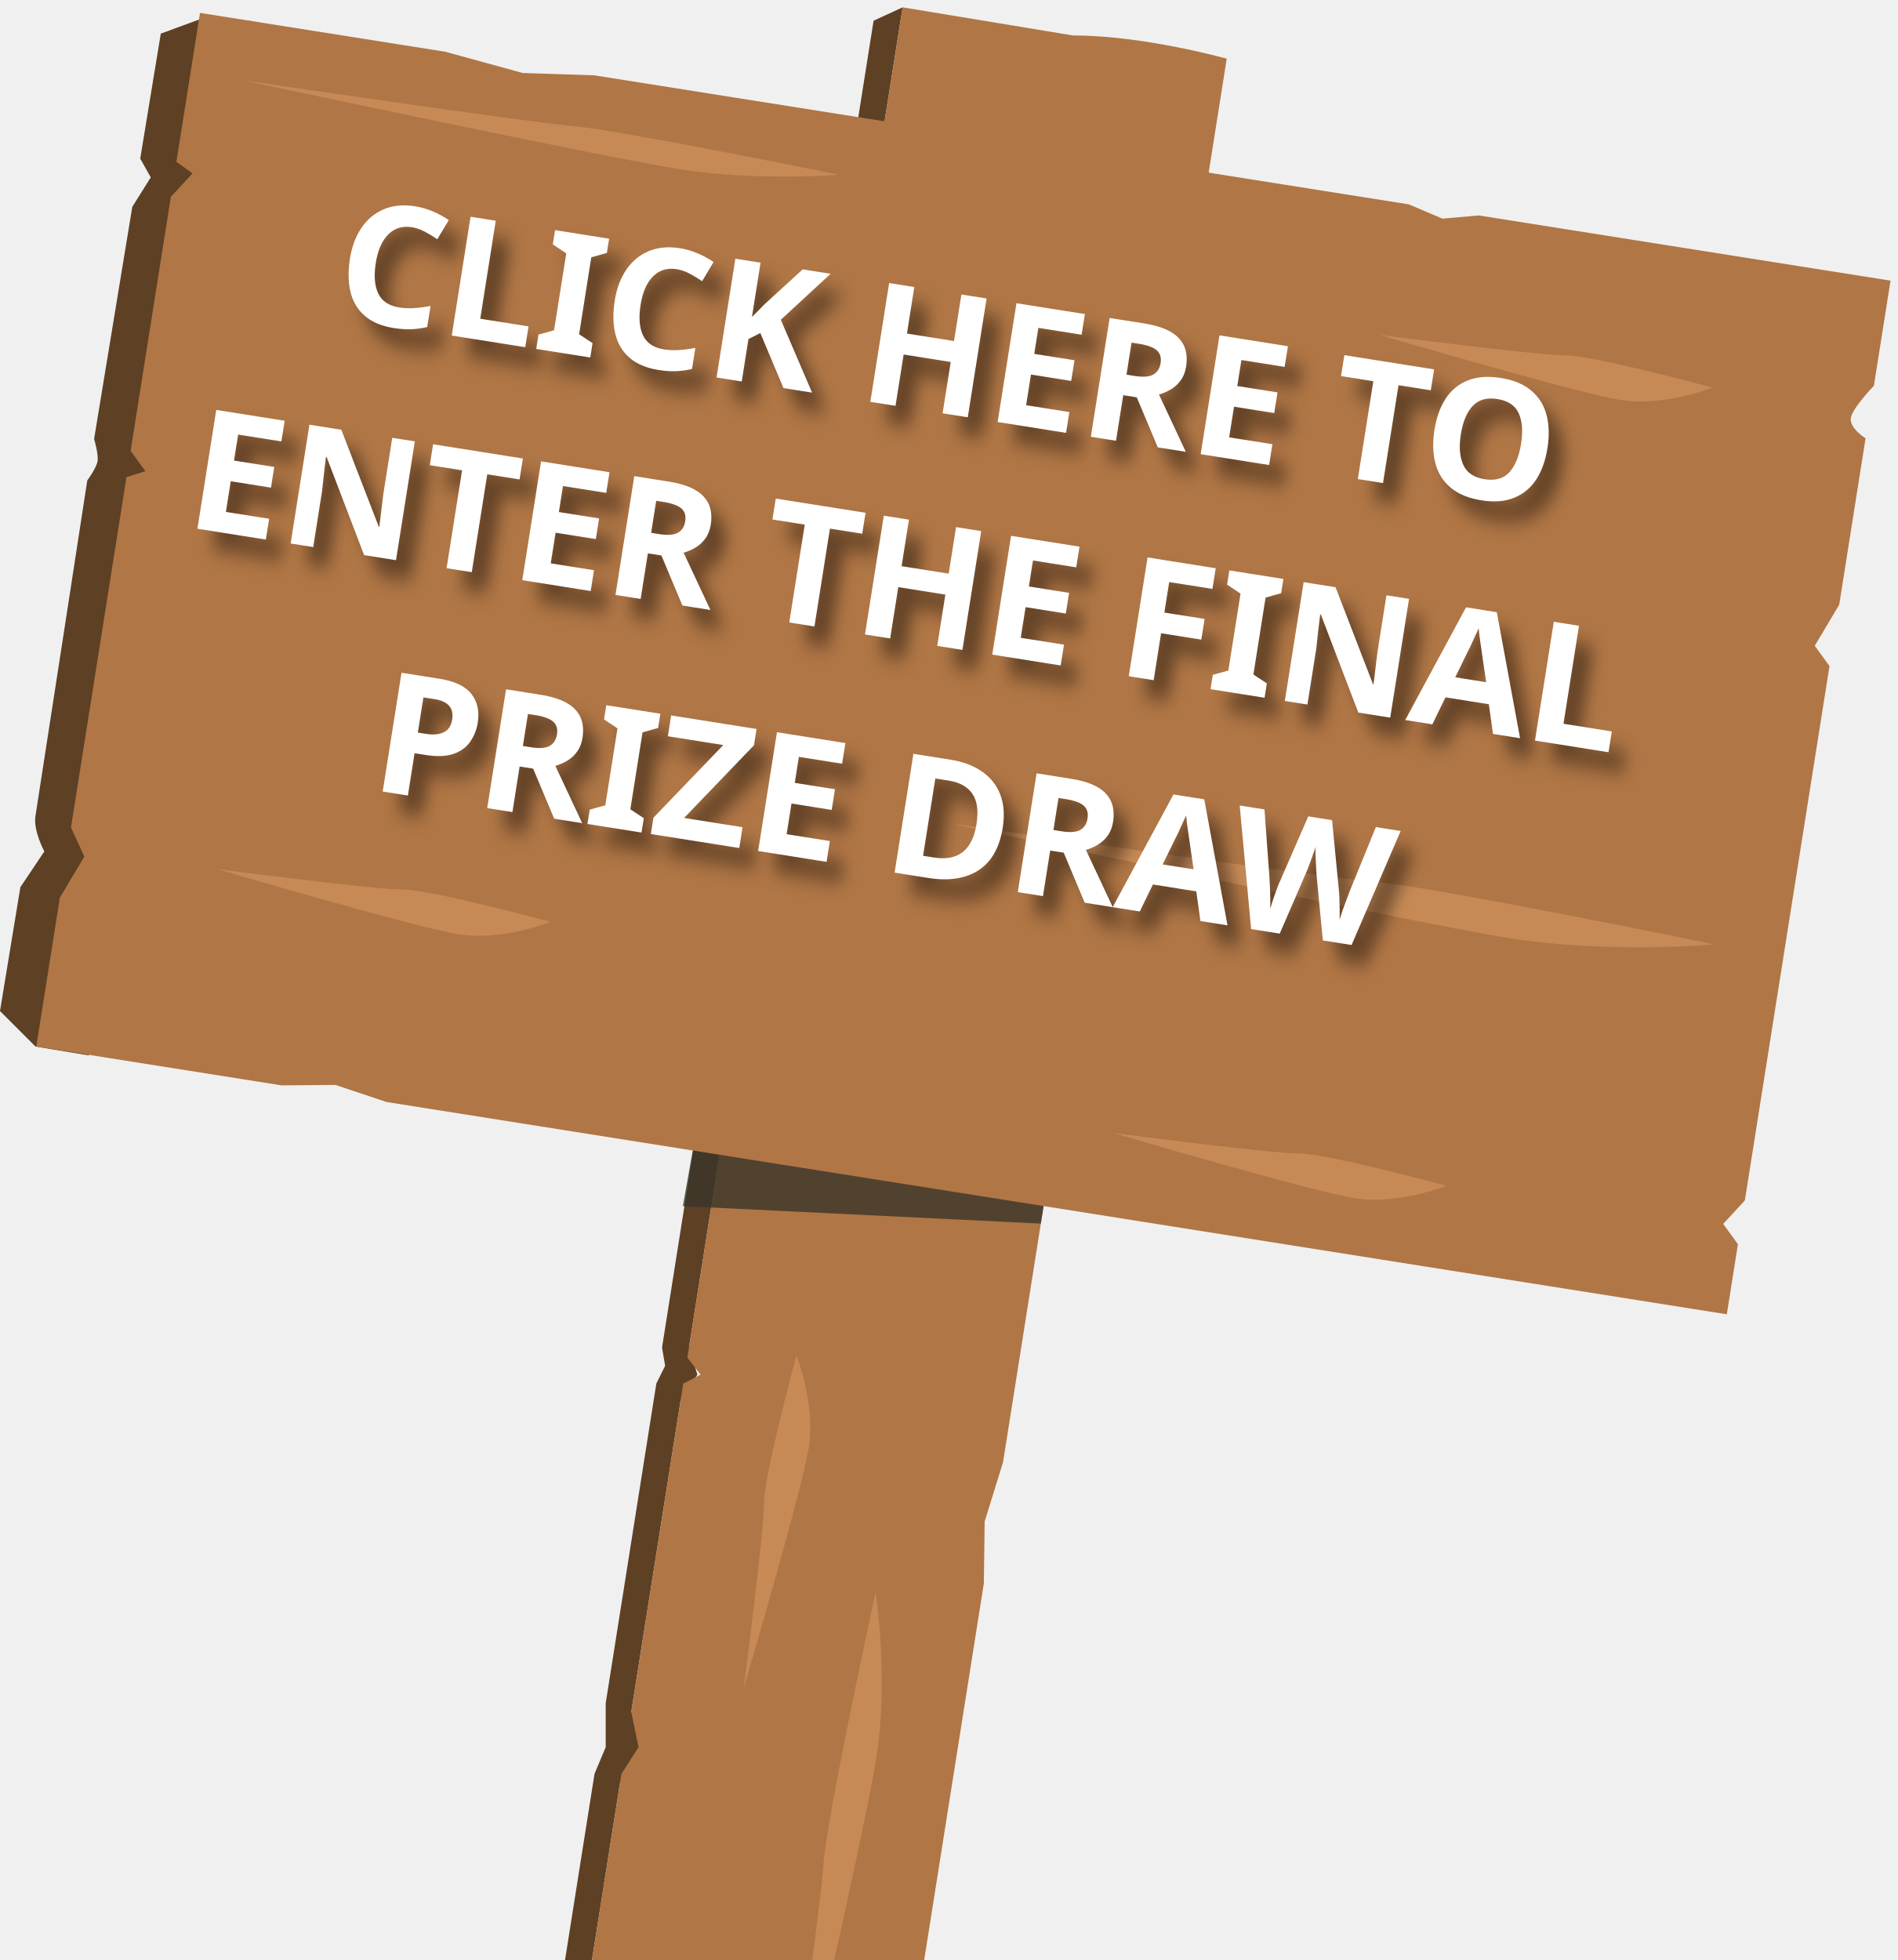
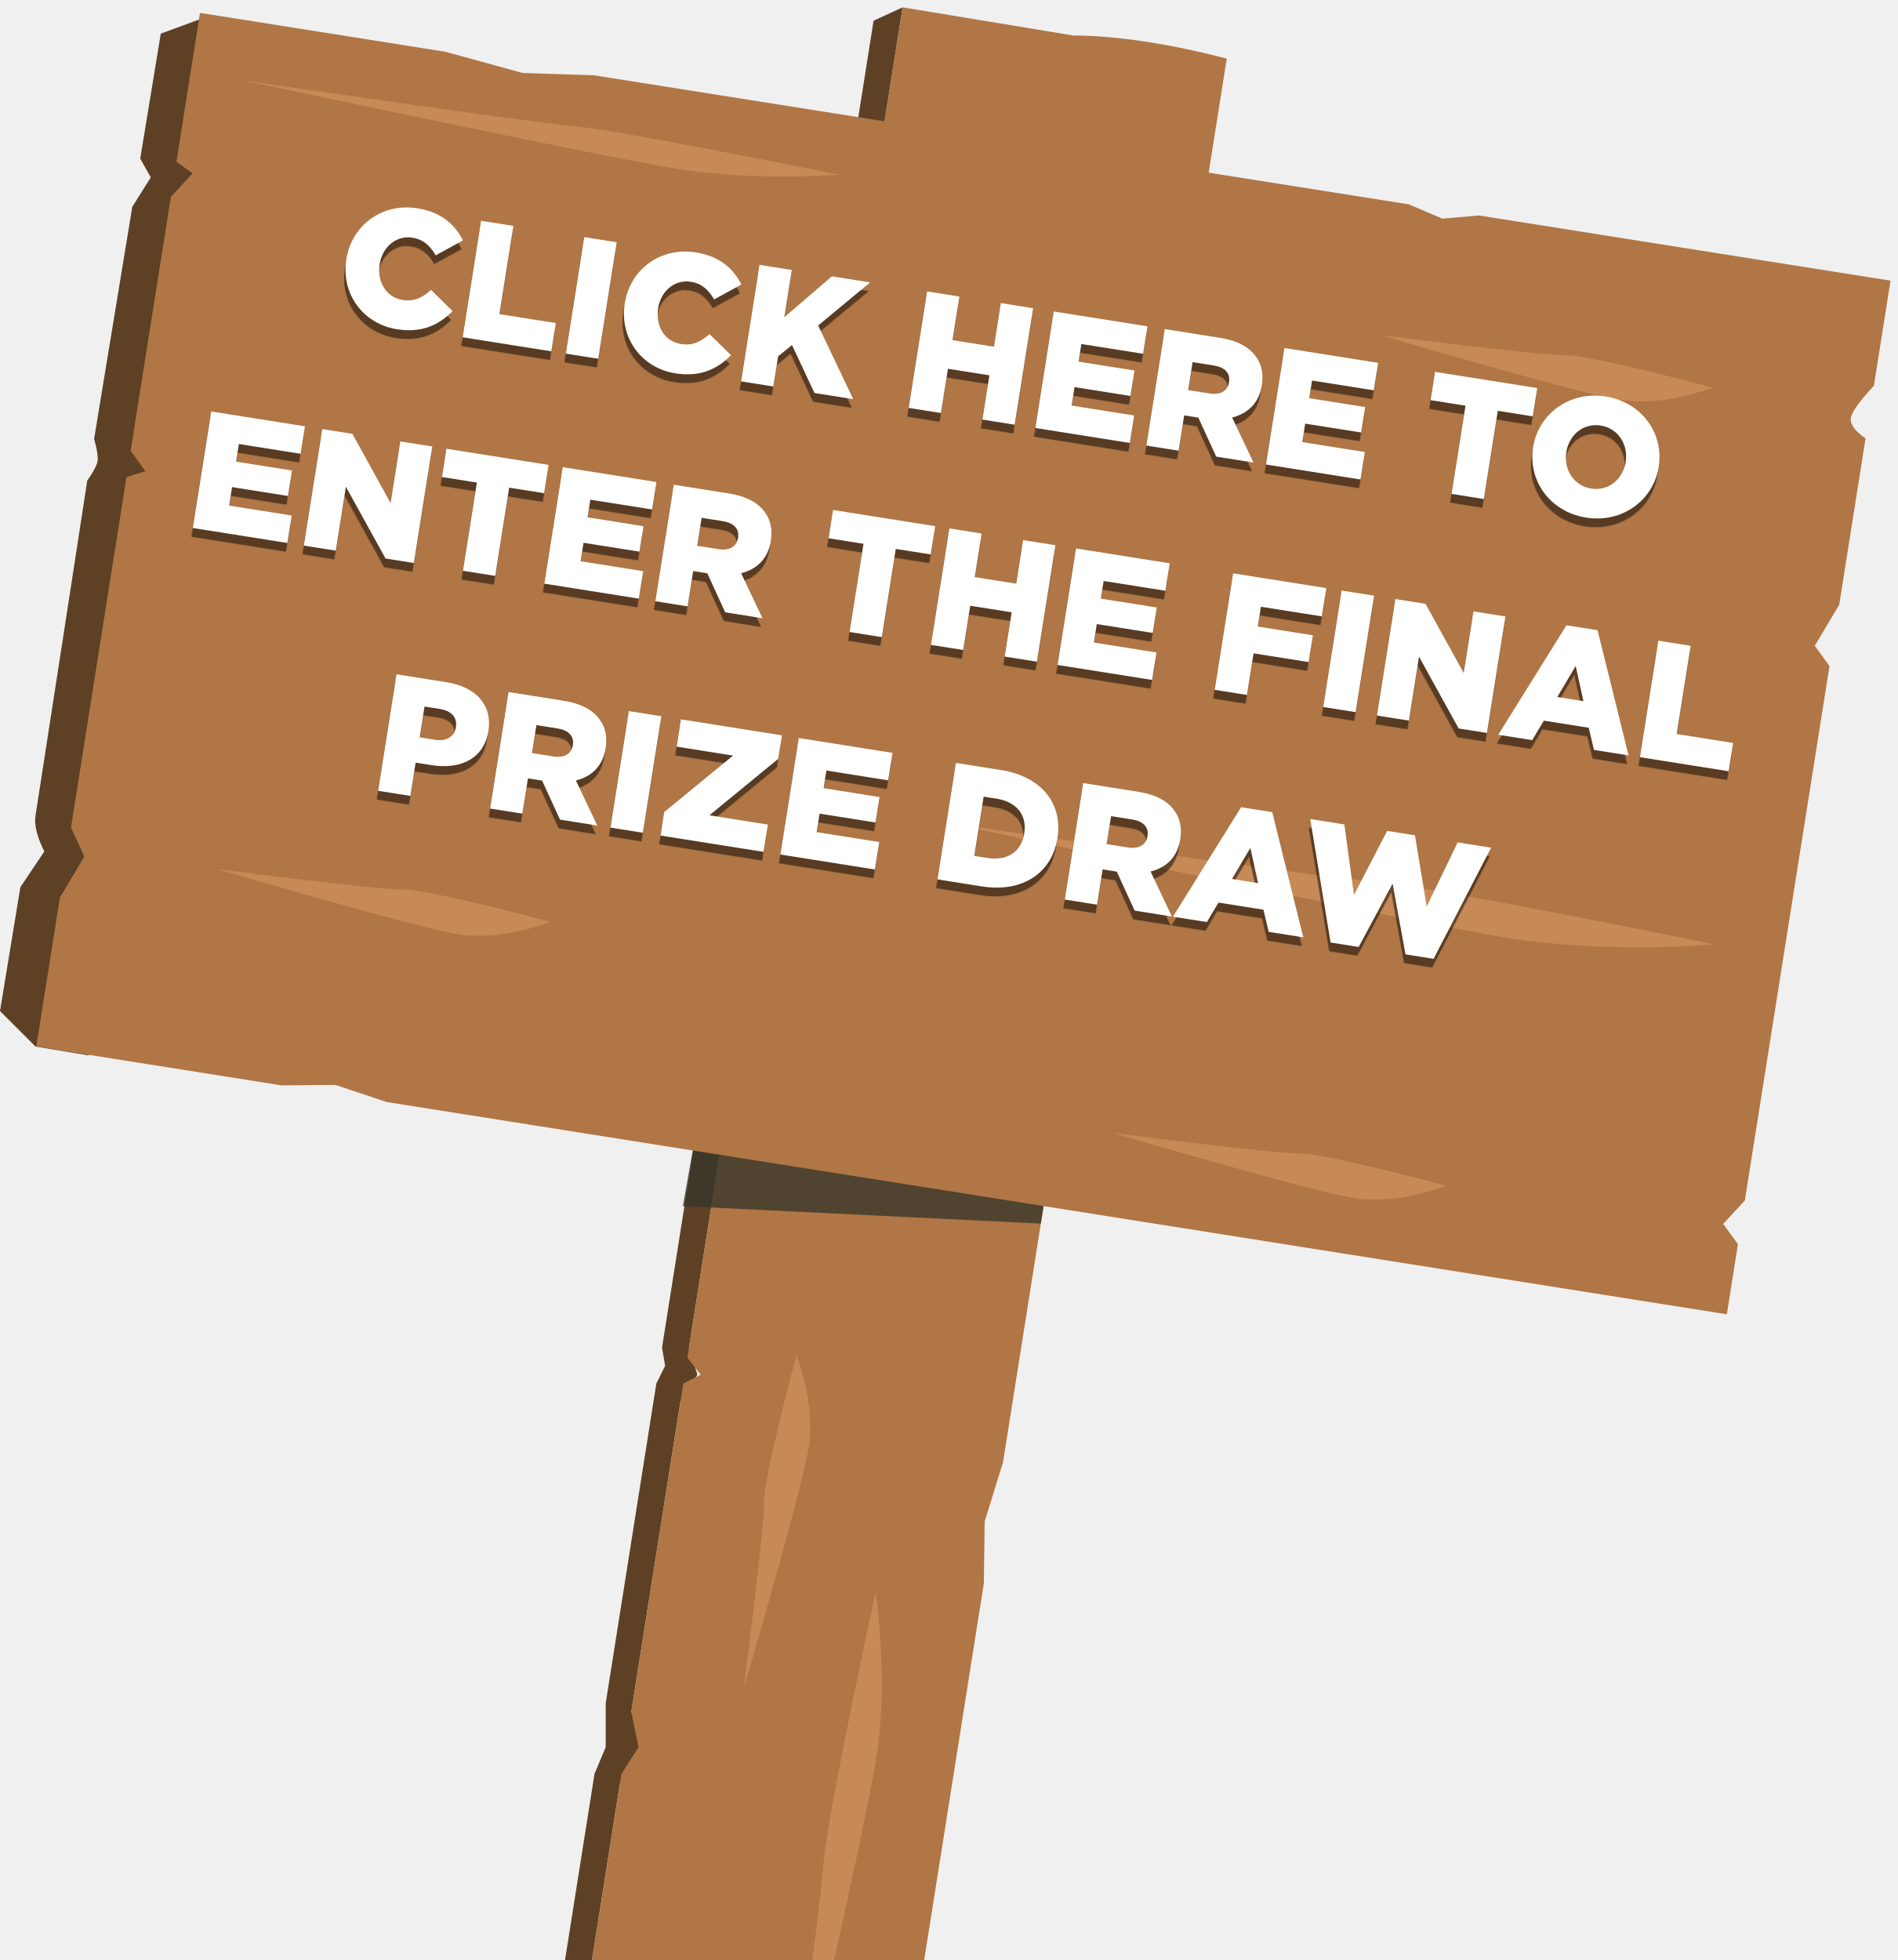
<svg xmlns="http://www.w3.org/2000/svg" xmlns:xlink="http://www.w3.org/1999/xlink" width="214px" height="221px" viewBox="0 0 214 221" version="1.1">
  <defs>
    <rect id="path-1" x="0" y="0" width="238" height="260" />
    <rect id="path-3" x="0" y="0" width="238" height="287" />
-     <filter x="0.0%" y="0.0%" width="100.0%" height="100.0%" filterUnits="objectBoundingBox" id="filter-5">
-       <feGaussianBlur stdDeviation="0" in="SourceGraphic" />
+     <path d="M19.505,14.757 C22.45,14.757 24.141,13.484 25.395,11.755 L22.621,9.779 C21.823,10.748 21.006,11.394 19.619,11.394 C17.757,11.394 16.446,9.836 16.446,7.841 L16.446,7.803 C16.446,5.865 17.757,4.288 19.619,4.288 C20.892,4.288 21.766,4.896 22.526,5.846 L25.3,3.699 C24.122,2.065 22.374,0.925 19.657,0.925 C15.629,0.925 12.646,3.965 12.646,7.841 L12.646,7.879 C12.646,11.85 15.705,14.757 19.505,14.757 Z M26.972,14.491 L37.099,14.491 L37.099,11.261 L30.658,11.261 L30.658,1.191 L26.972,1.191 L26.972,14.491 Z M38.752,14.491 L42.457,14.491 L42.457,1.191 L38.752,1.191 L38.752,14.491 Z M51.292,14.757 C54.237,14.757 55.928,13.484 57.182,11.755 L54.408,9.779 C53.61,10.748 52.793,11.394 51.406,11.394 C49.544,11.394 48.233,9.836 48.233,7.841 L48.233,7.803 C48.233,5.865 49.544,4.288 51.406,4.288 C52.679,4.288 53.553,4.896 54.313,5.846 L57.087,3.699 C55.909,2.065 54.161,0.925 51.444,0.925 C47.416,0.925 44.433,3.965 44.433,7.841 L44.433,7.879 C44.433,11.85 47.492,14.757 51.292,14.757 Z M58.759,14.491 L62.445,14.491 L62.445,11.052 L63.794,9.551 L67.138,14.491 L71.565,14.491 L66.359,6.91 L71.394,1.191 L67.024,1.191 L62.445,6.587 L62.445,1.191 L58.759,1.191 L58.759,14.491 Z M77.892,14.491 L81.578,14.491 L81.578,9.437 L86.309,9.437 L86.309,14.491 L89.995,14.491 L89.995,1.191 L86.309,1.191 L86.309,6.169 L81.578,6.169 L81.578,1.191 L77.892,1.191 L77.892,14.491 Z M92.351,14.491 L103.143,14.491 L103.143,11.356 L95.999,11.356 L95.999,9.247 L102.383,9.247 L102.383,6.34 L95.999,6.34 L95.999,4.326 L103.048,4.326 L103.048,1.191 L92.351,1.191 L92.351,14.491 Z M105.024,14.491 L105.024,1.191 L111.313,1.191 C113.346,1.191 114.752,1.723 115.645,2.635 C116.424,3.395 116.823,4.421 116.823,5.732 L116.823,5.77 C116.823,7.803 115.74,9.152 114.087,9.855 L117.26,14.491 L113.004,14.491 L110.325,10.463 L108.71,10.463 L108.71,14.491 L105.024,14.491 Z M108.71,7.575 L111.142,7.575 C112.396,7.575 113.118,6.967 113.118,5.998 L113.118,5.96 C113.118,4.915 112.358,4.383 111.123,4.383 L108.71,4.383 L108.71,7.575 Z M118.685,14.491 L129.477,14.491 L129.477,11.356 L122.333,11.356 L122.333,9.247 L128.717,9.247 L128.717,6.34 L122.333,6.34 L122.333,4.326 L129.382,4.326 L129.382,1.191 L118.685,1.191 L118.685,14.491 Z M139.87,14.491 L143.556,14.491 L143.556,4.421 L147.546,4.421 L147.546,1.191 L135.88,1.191 L135.88,4.421 L139.87,4.421 L139.87,14.491 Z M155.279,14.757 C151.175,14.757 148.135,11.698 148.135,7.879 L148.135,7.841 C148.135,4.022 151.213,0.925 155.317,0.925 C159.421,0.925 162.461,3.984 162.461,7.803 L162.461,7.841 C162.461,11.66 159.383,14.757 155.279,14.757 Z M155.317,11.432 C157.35,11.432 158.699,9.798 158.699,7.879 L158.699,7.841 C158.699,5.922 157.312,4.25 155.279,4.25 C153.265,4.25 151.916,5.884 151.916,7.803 L151.916,7.841 C151.916,9.76 153.303,11.432 155.317,11.432 Z" id="path-5" />
+     <filter x="-0.3%" y="-3.6%" width="100.7%" height="114.5%" filterUnits="objectBoundingBox" id="filter-6">
+       <feOffset dx="0" dy="1" in="SourceAlpha" result="shadowOffsetOuter1" />
+       <feColorMatrix values="0 0 0 0 0   0 0 0 0 0   0 0 0 0 0  0 0 0 0.5 0" type="matrix" in="shadowOffsetOuter1" />
    </filter>
-     <text id="text-6" font-family="Gotham-Black, Gotham" font-size="19" font-weight="700" line-spacing="26" fill="#FFFFFF">
-       <tspan x="24.924" y="45.491">CLICK HERE TO </tspan>
-       <tspan x="12.108" y="71.491">ENTER THE FINAL </tspan>
-       <tspan x="37.378" y="97.491">PRIZE DRAW</tspan>
-     </text>
-     <filter x="-1.1%" y="-2.6%" width="254.1%" height="110.3%" filterUnits="objectBoundingBox" id="filter-7">
-       <feOffset dx="2" dy="2" in="SourceAlpha" result="shadowOffsetOuter1" />
-       <feGaussianBlur stdDeviation="1" in="shadowOffsetOuter1" result="shadowBlurOuter1" />
-       <feColorMatrix values="0 0 0 0 0   0 0 0 0 0   0 0 0 0 0  0 0 0 0.43 0" type="matrix" in="shadowBlurOuter1" />
+     <path d="M0.286,40.491 L11.078,40.491 L11.078,37.356 L3.934,37.356 L3.934,35.247 L10.318,35.247 L10.318,32.34 L3.934,32.34 L3.934,30.326 L10.983,30.326 L10.983,27.191 L0.286,27.191 L0.286,40.491 Z M12.959,40.491 L16.607,40.491 L16.607,33.195 L22.288,40.491 L25.518,40.491 L25.518,27.191 L21.87,27.191 L21.87,34.221 L16.398,27.191 L12.959,27.191 L12.959,40.491 Z M31.123,40.491 L34.809,40.491 L34.809,30.421 L38.799,30.421 L38.799,27.191 L27.133,27.191 L27.133,30.421 L31.123,30.421 L31.123,40.491 Z M40.414,40.491 L51.206,40.491 L51.206,37.356 L44.062,37.356 L44.062,35.247 L50.446,35.247 L50.446,32.34 L44.062,32.34 L44.062,30.326 L51.111,30.326 L51.111,27.191 L40.414,27.191 L40.414,40.491 Z M53.087,40.491 L53.087,27.191 L59.376,27.191 C61.409,27.191 62.815,27.723 63.708,28.635 C64.487,29.395 64.886,30.421 64.886,31.732 L64.886,31.77 C64.886,33.803 63.803,35.152 62.15,35.855 L65.323,40.491 L61.067,40.491 L58.388,36.463 L56.773,36.463 L56.773,40.491 L53.087,40.491 Z M56.773,33.575 L59.205,33.575 C60.459,33.575 61.181,32.967 61.181,31.998 L61.181,31.96 C61.181,30.915 60.421,30.383 59.186,30.383 L56.773,30.383 L56.773,33.575 Z M75.26,40.491 L78.946,40.491 L78.946,30.421 L82.936,30.421 L82.936,27.191 L71.27,27.191 L71.27,30.421 L75.26,30.421 L75.26,40.491 Z M84.551,40.491 L88.237,40.491 L88.237,35.437 L92.968,35.437 L92.968,40.491 L96.654,40.491 L96.654,27.191 L92.968,27.191 L92.968,32.169 L88.237,32.169 L88.237,27.191 L84.551,27.191 L84.551,40.491 Z M99.01,40.491 L109.802,40.491 L109.802,37.356 L102.658,37.356 L102.658,35.247 L109.042,35.247 L109.042,32.34 L102.658,32.34 L102.658,30.326 L109.707,30.326 L109.707,27.191 L99.01,27.191 L99.01,40.491 Z M116.946,40.491 L120.632,40.491 L120.632,35.741 L126.921,35.741 L126.921,32.682 L120.632,32.682 L120.632,30.421 L127.586,30.421 L127.586,27.191 L116.946,27.191 L116.946,40.491 Z M129.334,40.491 L133.039,40.491 L133.039,27.191 L129.334,27.191 L129.334,40.491 Z M135.471,40.491 L139.119,40.491 L139.119,33.195 L144.8,40.491 L148.03,40.491 L148.03,27.191 L144.382,27.191 L144.382,34.221 L138.91,27.191 L135.471,27.191 L135.471,40.491 Z M149.322,40.491 L154.984,27.096 L158.537,27.096 L164.199,40.491 L160.247,40.491 L159.278,38.116 L154.148,38.116 L153.198,40.491 L149.322,40.491 Z M155.231,35.247 L158.214,35.247 L156.732,31.466 L155.231,35.247 Z M165.491,40.491 L175.618,40.491 L175.618,37.261 L169.177,37.261 L169.177,27.191 L165.491,27.191 L165.491,40.491 Z" id="path-7" />
+     <filter x="-0.3%" y="-3.7%" width="100.6%" height="114.9%" filterUnits="objectBoundingBox" id="filter-8">
+       <feOffset dx="0" dy="1" in="SourceAlpha" result="shadowOffsetOuter1" />
+       <feColorMatrix values="0 0 0 0 0   0 0 0 0 0   0 0 0 0 0  0 0 0 0.5 0" type="matrix" in="shadowOffsetOuter1" />
+     </filter>
+     <path d="M25.556,66.491 L25.556,53.191 L31.256,53.191 C34.619,53.191 36.785,54.92 36.785,57.865 L36.785,57.903 C36.785,61.038 34.372,62.691 31.066,62.691 L29.242,62.691 L29.242,66.491 L25.556,66.491 Z M29.242,59.803 L30.99,59.803 C32.301,59.803 33.099,59.119 33.099,58.074 L33.099,58.036 C33.099,56.896 32.301,56.288 30.971,56.288 L29.242,56.288 L29.242,59.803 Z M38.343,66.491 L38.343,53.191 L44.632,53.191 C46.665,53.191 48.071,53.723 48.964,54.635 C49.743,55.395 50.142,56.421 50.142,57.732 L50.142,57.77 C50.142,59.803 49.059,61.152 47.406,61.855 L50.579,66.491 L46.323,66.491 L43.644,62.463 L42.029,62.463 L42.029,66.491 L38.343,66.491 Z M42.029,59.575 L44.461,59.575 C45.715,59.575 46.437,58.967 46.437,57.998 L46.437,57.96 C46.437,56.915 45.677,56.383 44.442,56.383 L42.029,56.383 L42.029,59.575 Z M52.08,66.491 L55.785,66.491 L55.785,53.191 L52.08,53.191 L52.08,66.491 Z M57.799,66.491 L69.56,66.491 L69.56,63.375 L62.891,63.375 L69.56,55.87 L69.56,53.191 L58.027,53.191 L58.027,56.307 L64.468,56.307 L57.799,63.812 L57.799,66.491 Z M71.479,66.491 L82.271,66.491 L82.271,63.356 L75.127,63.356 L75.127,61.247 L81.511,61.247 L81.511,58.34 L75.127,58.34 L75.127,56.326 L82.176,56.326 L82.176,53.191 L71.479,53.191 L71.479,66.491 Z M89.415,66.491 L89.415,53.191 L94.545,53.191 C99.295,53.191 102.05,55.927 102.05,59.765 L102.05,59.803 C102.05,63.641 99.257,66.491 94.469,66.491 L89.415,66.491 Z M93.101,63.223 L94.602,63.223 C96.806,63.223 98.269,62.007 98.269,59.86 L98.269,59.822 C98.269,57.694 96.806,56.459 94.602,56.459 L93.101,56.459 L93.101,63.223 Z M103.95,66.491 L103.95,53.191 L110.239,53.191 C112.272,53.191 113.678,53.723 114.571,54.635 C115.35,55.395 115.749,56.421 115.749,57.732 L115.749,57.77 C115.749,59.803 114.666,61.152 113.013,61.855 L116.186,66.491 L111.93,66.491 L109.251,62.463 L107.636,62.463 L107.636,66.491 L103.95,66.491 Z M107.636,59.575 L110.068,59.575 C111.322,59.575 112.044,58.967 112.044,57.998 L112.044,57.96 C112.044,56.915 111.284,56.383 110.049,56.383 L107.636,56.383 L107.636,59.575 Z M116.3,66.491 L121.962,53.096 L125.515,53.096 L131.177,66.491 L127.225,66.491 L126.256,64.116 L121.126,64.116 L120.176,66.491 L116.3,66.491 Z M122.209,61.247 L125.192,61.247 L123.71,57.466 L122.209,61.247 Z M134.312,66.586 L129.866,53.191 L133.761,53.191 L136.079,60.886 L138.644,53.153 L141.817,53.153 L144.382,60.886 L146.7,53.191 L150.519,53.191 L146.073,66.586 L142.862,66.586 L140.183,58.929 L137.523,66.586 L134.312,66.586 Z" id="path-9" />
+     <filter x="-0.4%" y="-3.7%" width="100.8%" height="114.8%" filterUnits="objectBoundingBox" id="filter-10">
+       <feOffset dx="0" dy="1" in="SourceAlpha" result="shadowOffsetOuter1" />
+       <feColorMatrix values="0 0 0 0 0   0 0 0 0 0   0 0 0 0 0  0 0 0 0.5 0" type="matrix" in="shadowOffsetOuter1" />
    </filter>
  </defs>
-   <g id="layout" stroke="none" stroke-width="1" fill="none" fill-rule="evenodd">
-     <g id="home" transform="translate(-794, -1123)">
-       <g id="button" transform="translate(789, 1084)">
-         <mask id="mask-2" fill="white">
-           <use xlink:href="#path-1" />
-         </mask>
-         <g id="Mask" />
-         <g mask="url(#mask-2)">
-           <g transform="translate(-2, 26)">
+   <g id="Page-1" stroke="none" stroke-width="1" fill="none" fill-rule="evenodd">
+     <g id="sign" transform="translate(-5, -39)">
+       <mask id="mask-2" fill="white">
+         <use xlink:href="#path-1" />
+       </mask>
+       <g id="path-1" />
+       <g id="Group" mask="url(#mask-2)">
+         <g transform="translate(-2, 26)" id="Group-Clipped">
+           <g>
            <mask id="mask-4" fill="white">
              <use xlink:href="#path-3" />
            </mask>
-             <g id="Mask" stroke="none" fill="none" />
-             <g id="Group" stroke="none" stroke-width="1" fill="none" fill-rule="evenodd" mask="url(#mask-4)">
-               <g transform="translate(104.325, 143.2362) rotate(9) translate(-104.325, -143.2362) translate(5.325039, 13.73622)">
-                 <path d="M80,129 L83,129 L83,154.019 L84.416,156.882 L83,160.05 L83,195.609 C83,195.609 85.419,197.839 85.419,199.247 C85.419,200.656 83,203.667 83,203.667 L83,256 L80,256 L80,203.149 L80.775,199.983 L80,195.091 L80,158.595 L80.667,156.464 L80,154.488 L80,129 Z" id="Rectangle-7-Copy-9" fill="#5E4024" fill-rule="evenodd" />
-                 <polygon id="Rectangle-7-Copy-8" fill="#5E4024" fill-rule="evenodd" points="80.156 2.988 83.156 0.988 83.156 14.988 80.156 14.988" />
-                 <polygon id="Rectangle-7-Copy-5" fill="#B07645" fill-rule="evenodd" points="83 129 120 129 120 161.25 119 168.161 120 175.071 120 258 83 258 83 202.679 84.431 199.404 83 195.609 83 158.126 84.774 156.826 83 155.163" />
-                 <path d="M1,17 L5.529,14.47 L11,14 L10.992,132.063 L4.91,132.014 L0.333,128.689 L0.418,114.535 L2.456,110.128 C2.456,110.128 0.832,108.024 0.842,106.334 C0.853,104.644 0.695,68.057 0.695,68.057 C0.695,68.057 1.494,66.528 1.499,65.731 C1.504,64.934 0.723,63.32 0.723,63.32 L0.882,36.793 L2.419,33.187 L0.915,31.284 L1,17 Z" id="Rectangle-7" fill="#5E4024" fill-rule="evenodd" />
-                 <polygon id="Rectangle-7-Copy-6" fill="#37362B" fill-rule="evenodd" opacity="0.793" filter="url(#filter-5)" points="80 129 120 129 120 134 79.827 138.372" />
-                 <path d="M83.156,0.988 L102.636,1.114 C110.537,-0.137 120.156,0.988 120.156,0.988 L120.156,14.988 L83.156,14.988 L83.156,0.988 Z" id="Rectangle-7-Copy-7" fill="#B07645" fill-rule="evenodd" />
-                 <path d="M5,14 L33,14 L42,15 L50,14 L143,14 L147,15 L151,14 L198,14 L198,26 C198,26 196,28.844 196,30 C196,31.156 198,32 198,32 L198,51 L196,56 L198,58 L198,119 L196,122 L198,124 L198,132 L45,132 L39,131 L33,132 L5,132 L5,115 L7,110 L5,107 L5,67 L7,66 L5,64 L5,35 L7,32 L5,31 L5,14 Z" id="Rectangle-7-Copy" fill="#B07645" fill-rule="evenodd" />
-                 <path d="M40.102,91 C40.102,91 38.602,105 39.102,108 C39.602,111 40.102,129 40.102,129 C40.102,129 43.102,106 43.102,101 C43.102,96 40.102,91 40.102,91 Z" id="Path-3-Copy-2" fill="#C78A56" fill-rule="evenodd" transform="translate(41.05102, 110) rotate(-270) translate(-41.05102, -110) " />
-                 <path d="M160.102,11 C160.102,11 158.602,25 159.102,28 C159.602,31 160.102,49 160.102,49 C160.102,49 163.102,26 163.102,21 C163.102,16 160.102,11 160.102,11 Z" id="Path-3-Copy-3" fill="#C78A56" fill-rule="evenodd" transform="translate(161.051, 30) rotate(-270) translate(-161.051, -30) " />
-                 <path d="M144.55,104.585 C144.55,104.585 143.05,118.585 143.55,121.585 C144.05,124.585 144.55,142.585 144.55,142.585 C144.55,142.585 147.55,119.585 147.55,114.585 C147.55,109.585 144.55,104.585 144.55,104.585 Z" id="Path-3-Copy-6" fill="#C78A56" fill-rule="evenodd" transform="translate(145.4995, 123.585) rotate(-270) translate(-145.4995, -123.585) " />
-                 <path d="M145.626,48.449 C145.626,48.449 144.163,80.502 144.651,87.37 C145.138,94.238 145.626,135.449 145.626,135.449 C145.626,135.449 148.551,82.791 148.551,71.344 C148.551,59.896 145.626,48.449 145.626,48.449 Z" id="Path-3-Copy-4" fill="#C78A56" fill-rule="evenodd" transform="translate(146.551, 91.94898) rotate(-270) translate(-146.551, -91.94898) " />
-                 <path d="M44.331,-12.526 C44.331,-12.526 43.234,12.508 43.6,17.873 C43.966,23.237 44.331,55.423 44.331,55.423 C44.331,55.423 46.526,14.296 46.526,5.356 C46.526,-3.585 44.331,-12.526 44.331,-12.526 Z" id="Path-3-Copy-5" fill="#C78A56" fill-rule="evenodd" transform="translate(45.02551, 21.44898) rotate(-270) translate(-45.02551, -21.44898) " />
-                 <g id="CLICK-HERE-TO-ENTER" fill="none" fill-opacity="1">
-                   <use fill="#FFFFFF" filter="url(#filter-7)" xlink:href="#text-6" />
-                   <use fill="#FFFFFF" xlink:href="#text-6" />
+             <g id="path-3" />
+             <g id="Group" mask="url(#mask-4)">
+               <g transform="translate(-14, -1)">
+                 <g transform="translate(118.325, 144.2362) rotate(9) translate(-118.325, -144.2362) translate(19.32504, 14.73622)">
+                   <path d="M80,129 L83,129 L83,154.019 L84.416,156.882 L83,160.05 L83,195.609 C83,195.609 85.419,197.839 85.419,199.247 C85.419,200.656 83,203.667 83,203.667 L83,256 L80,256 L80,203.149 L80.775,199.983 L80,195.091 L80,158.595 L80.667,156.464 L80,154.488 L80,129 Z" id="Rectangle-7-Copy-9" fill="#5E4024" />
+                   <polygon id="Rectangle-7-Copy-8" fill="#5E4024" points="80.156 2.988 83.156 0.988 83.156 14.988 80.156 14.988" />
+                   <polygon id="Rectangle-7-Copy-5" fill="#B07645" points="83 129 120 129 120 161.25 119 168.161 120 175.071 120 258 83 258 83 202.679 84.431 199.404 83 195.609 83 158.126 84.774 156.826 83 155.163" />
+                   <path d="M1,17 L5.529,14.47 L11,14 L10.992,132.063 L4.91,132.014 L0.333,128.689 L0.418,114.535 L2.456,110.128 C2.456,110.128 0.832,108.024 0.842,106.334 C0.853,104.644 0.695,68.057 0.695,68.057 C0.695,68.057 1.494,66.528 1.499,65.731 C1.504,64.934 0.723,63.32 0.723,63.32 L0.882,36.793 L2.419,33.187 L0.915,31.284 L1,17 Z" id="Rectangle-7" fill="#5E4024" />
+                   <polygon id="Rectangle-7-Copy-6" fill="#37362B" opacity="0.793" points="80 129 120 129 120 134 79.827 138.372" />
+                   <path d="M83.156,0.988 L102.636,1.114 C110.537,-0.137 120.156,0.988 120.156,0.988 L120.156,14.988 L83.156,14.988 L83.156,0.988 Z" id="Rectangle-7-Copy-7" fill="#B07645" />
+                   <path d="M5,14 L33,14 L42,15 L50,14 L143,14 L147,15 L151,14 L198,14 L198,26 C198,26 196,28.844 196,30 C196,31.156 198,32 198,32 L198,51 L196,56 L198,58 L198,119 L196,122 L198,124 L198,132 L45,132 L39,131 L33,132 L5,132 L5,115 L7,110 L5,107 L5,67 L7,66 L5,64 L5,35 L7,32 L5,31 L5,14 Z" id="Rectangle-7-Copy" fill="#B07645" />
+                   <path d="M40.102,91 C40.102,91 38.602,105 39.102,108 C39.602,111 40.102,129 40.102,129 C40.102,129 43.102,106 43.102,101 C43.102,96 40.102,91 40.102,91 Z" id="Path-3-Copy-2" fill="#C78A56" transform="translate(41.05102, 110) rotate(90) translate(-41.05102, -110) " />
+                   <path d="M160.102,11 C160.102,11 158.602,25 159.102,28 C159.602,31 160.102,49 160.102,49 C160.102,49 163.102,26 163.102,21 C163.102,16 160.102,11 160.102,11 Z" id="Path-3-Copy-3" fill="#C78A56" transform="translate(161.051, 30) rotate(90) translate(-161.051, -30) " />
+                   <path d="M144.55,104.585 C144.55,104.585 143.05,118.585 143.55,121.585 C144.05,124.585 144.55,142.585 144.55,142.585 C144.55,142.585 147.55,119.585 147.55,114.585 C147.55,109.585 144.55,104.585 144.55,104.585 Z" id="Path-3-Copy-6" fill="#C78A56" transform="translate(145.4995, 123.585) rotate(90) translate(-145.4995, -123.585) " />
+                   <path d="M145.626,48.449 C145.626,48.449 144.163,80.502 144.651,87.37 C145.138,94.238 145.626,135.449 145.626,135.449 C145.626,135.449 148.551,82.791 148.551,71.344 C148.551,59.896 145.626,48.449 145.626,48.449 Z" id="Path-3-Copy-4" fill="#C78A56" transform="translate(146.551, 91.94898) rotate(90) translate(-146.551, -91.94898) " />
+                   <path d="M44.331,-12.526 C44.331,-12.526 43.234,12.508 43.6,17.873 C43.966,23.237 44.331,55.423 44.331,55.423 C44.331,55.423 46.526,14.296 46.526,5.356 C46.526,-3.585 44.331,-12.526 44.331,-12.526 Z" id="Path-3-Copy-5" fill="#C78A56" transform="translate(45.02551, 21.44898) rotate(90) translate(-45.02551, -21.44898) " />
+                   <g id="CLICK-HERE-TO-ENTER" transform="translate(13, 31)">
+                     <g id="text-6-link" transform="translate(0, 0)">
+                       <g id="CLICK-HERE-TO">
+                         <use fill="black" fill-opacity="1" filter="url(#filter-6)" xlink:href="#path-5" />
+                         <use fill="#FFFFFF" fill-rule="evenodd" xlink:href="#path-5" />
+                       </g>
+                       <g id="ENTER-THE-FINAL">
+                         <use fill="black" fill-opacity="1" filter="url(#filter-8)" xlink:href="#path-7" />
+                         <use fill="#FFFFFF" fill-rule="evenodd" xlink:href="#path-7" />
+                       </g>
+                       <g id="PRIZE-DRAW">
+                         <use fill="black" fill-opacity="1" filter="url(#filter-10)" xlink:href="#path-9" />
+                         <use fill="#FFFFFF" fill-rule="evenodd" xlink:href="#path-9" />
+                       </g>
+                     </g>
+                   </g>
+                   <path d="M95.102,153 C95.102,153 93.602,167 94.102,170 C94.602,173 95.102,191 95.102,191 C95.102,191 98.102,168 98.102,163 C98.102,158 95.102,153 95.102,153 Z" id="Path-3" fill="#C78A56" />
+                   <path d="M108.102,178 C108.102,178 106.602,203.789 107.102,209.316 C107.602,214.842 108.102,248 108.102,248 C108.102,248 111.102,205.632 111.102,196.421 C111.102,187.211 108.102,178 108.102,178 Z" id="Path-3-Copy" fill="#C78A56" />
                </g>
-                 <path d="M95.102,153 C95.102,153 93.602,167 94.102,170 C94.602,173 95.102,191 95.102,191 C95.102,191 98.102,168 98.102,163 C98.102,158 95.102,153 95.102,153 Z" id="Path-3" fill="#C78A56" fill-rule="evenodd" />
-                 <path d="M108.102,178 C108.102,178 106.602,203.789 107.102,209.316 C107.602,214.842 108.102,248 108.102,248 C108.102,248 111.102,205.632 111.102,196.421 C111.102,187.211 108.102,178 108.102,178 Z" id="Path-3-Copy" fill="#C78A56" fill-rule="evenodd" />
              </g>
            </g>
          </g>
        </g>
      </g>
    </g>
  </g>
</svg>
